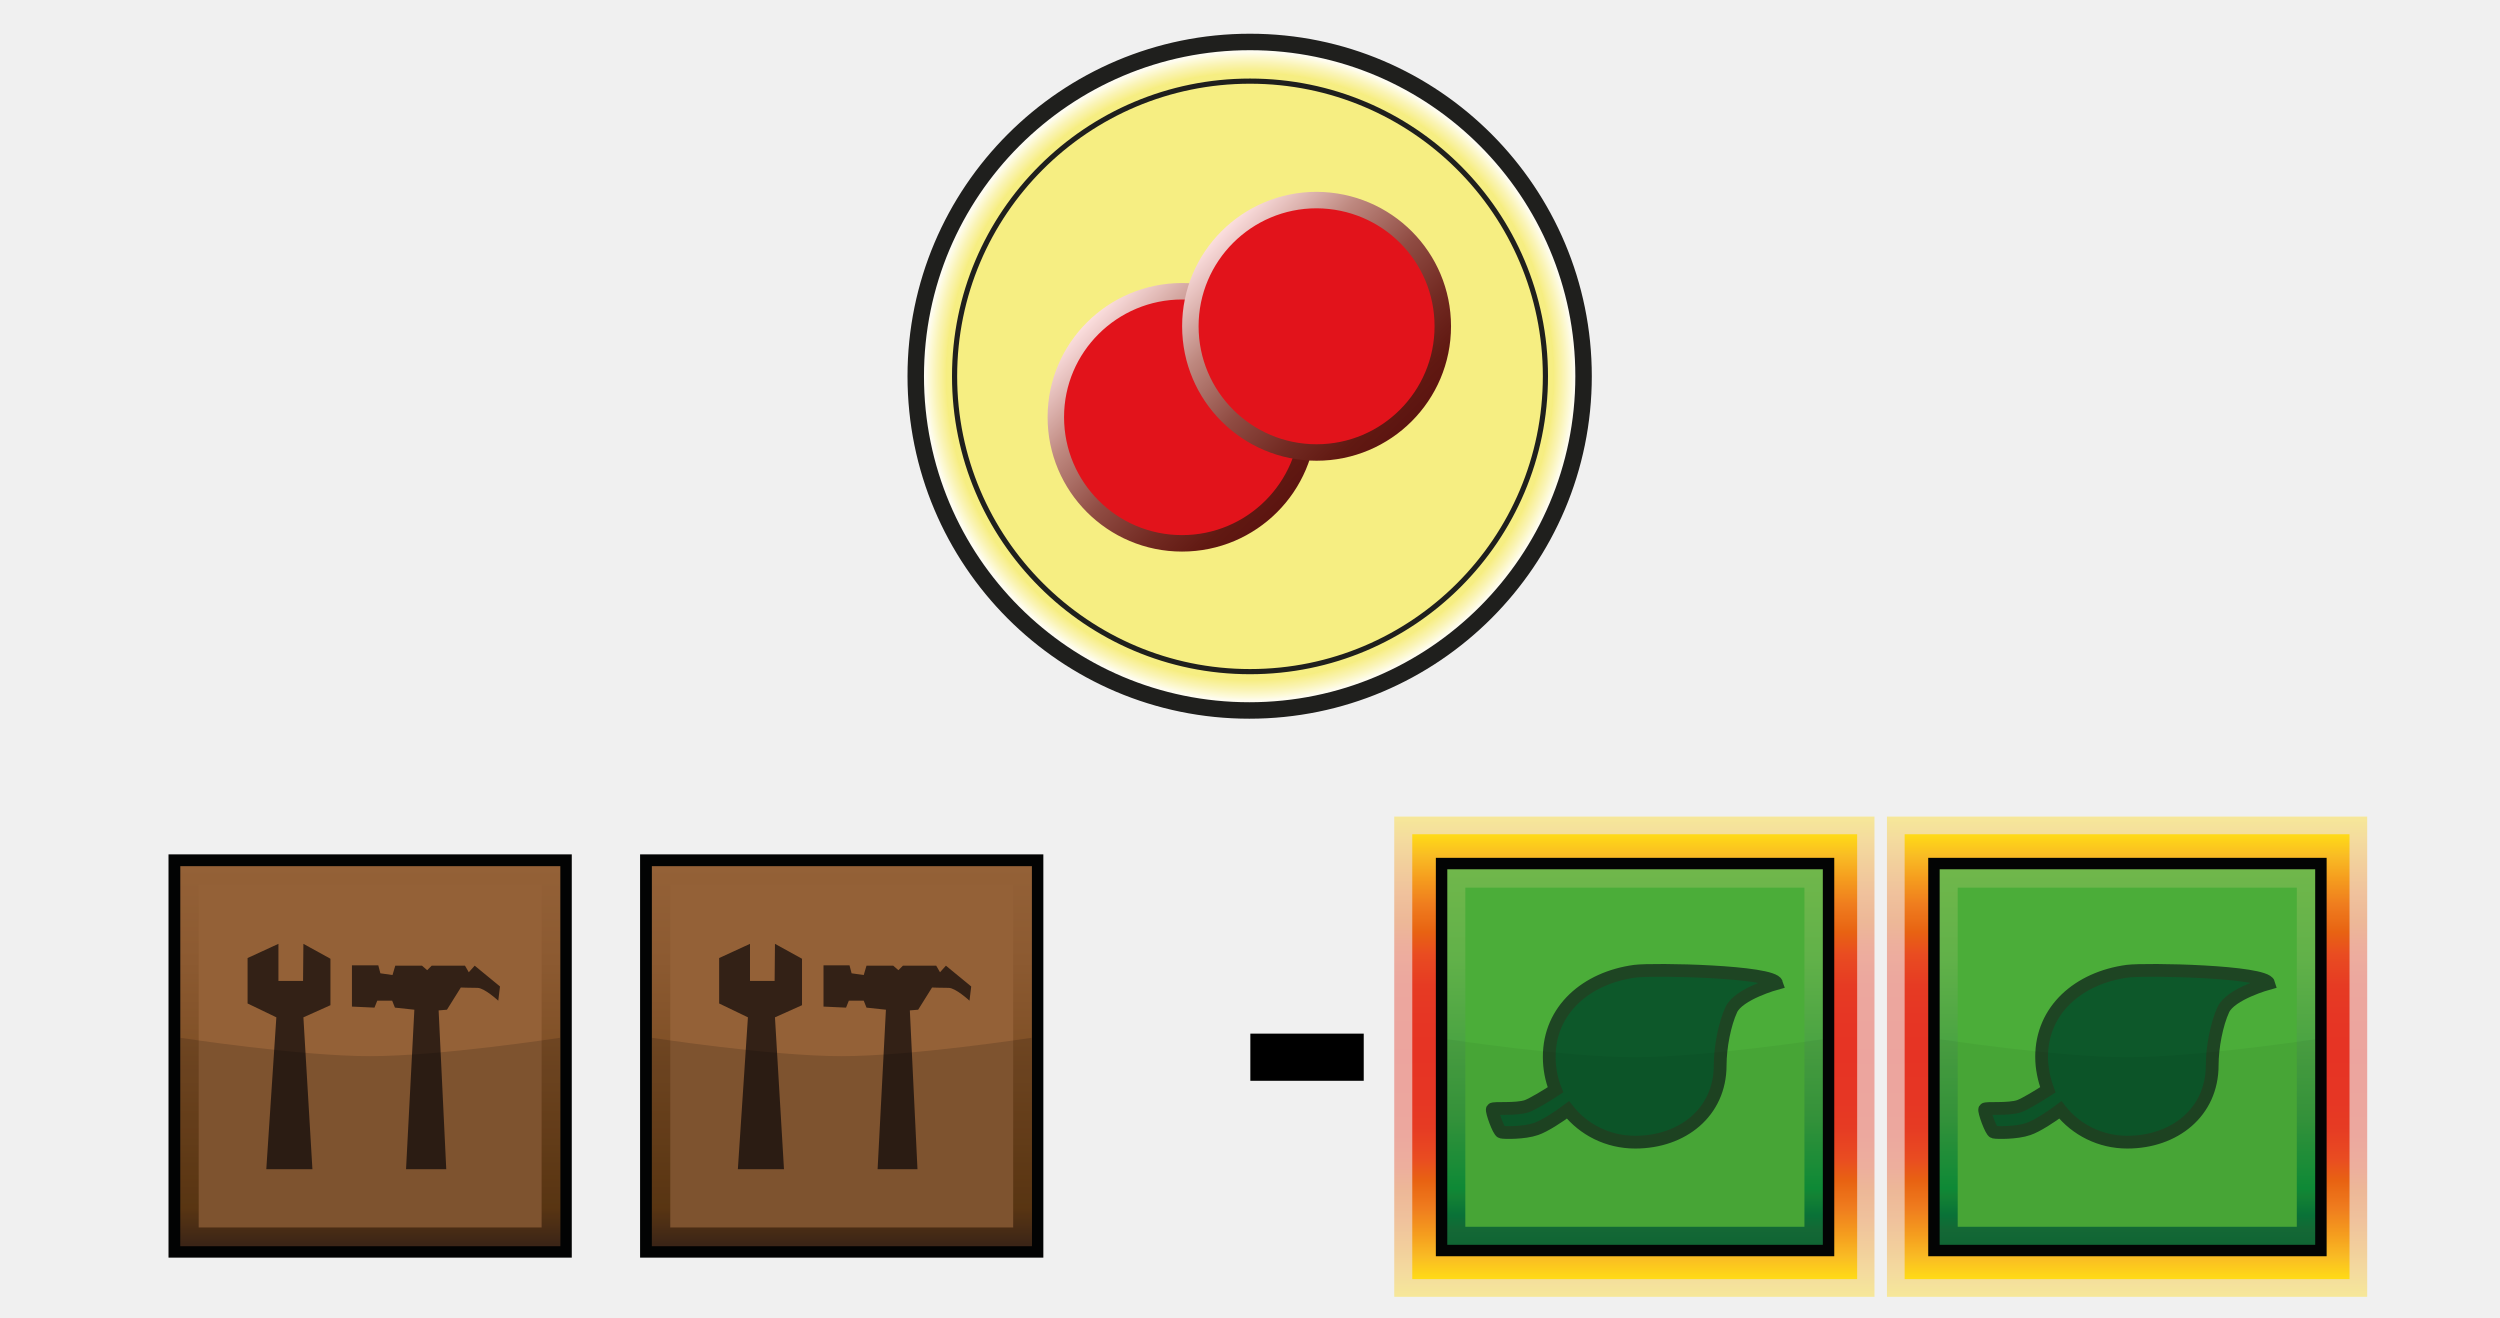
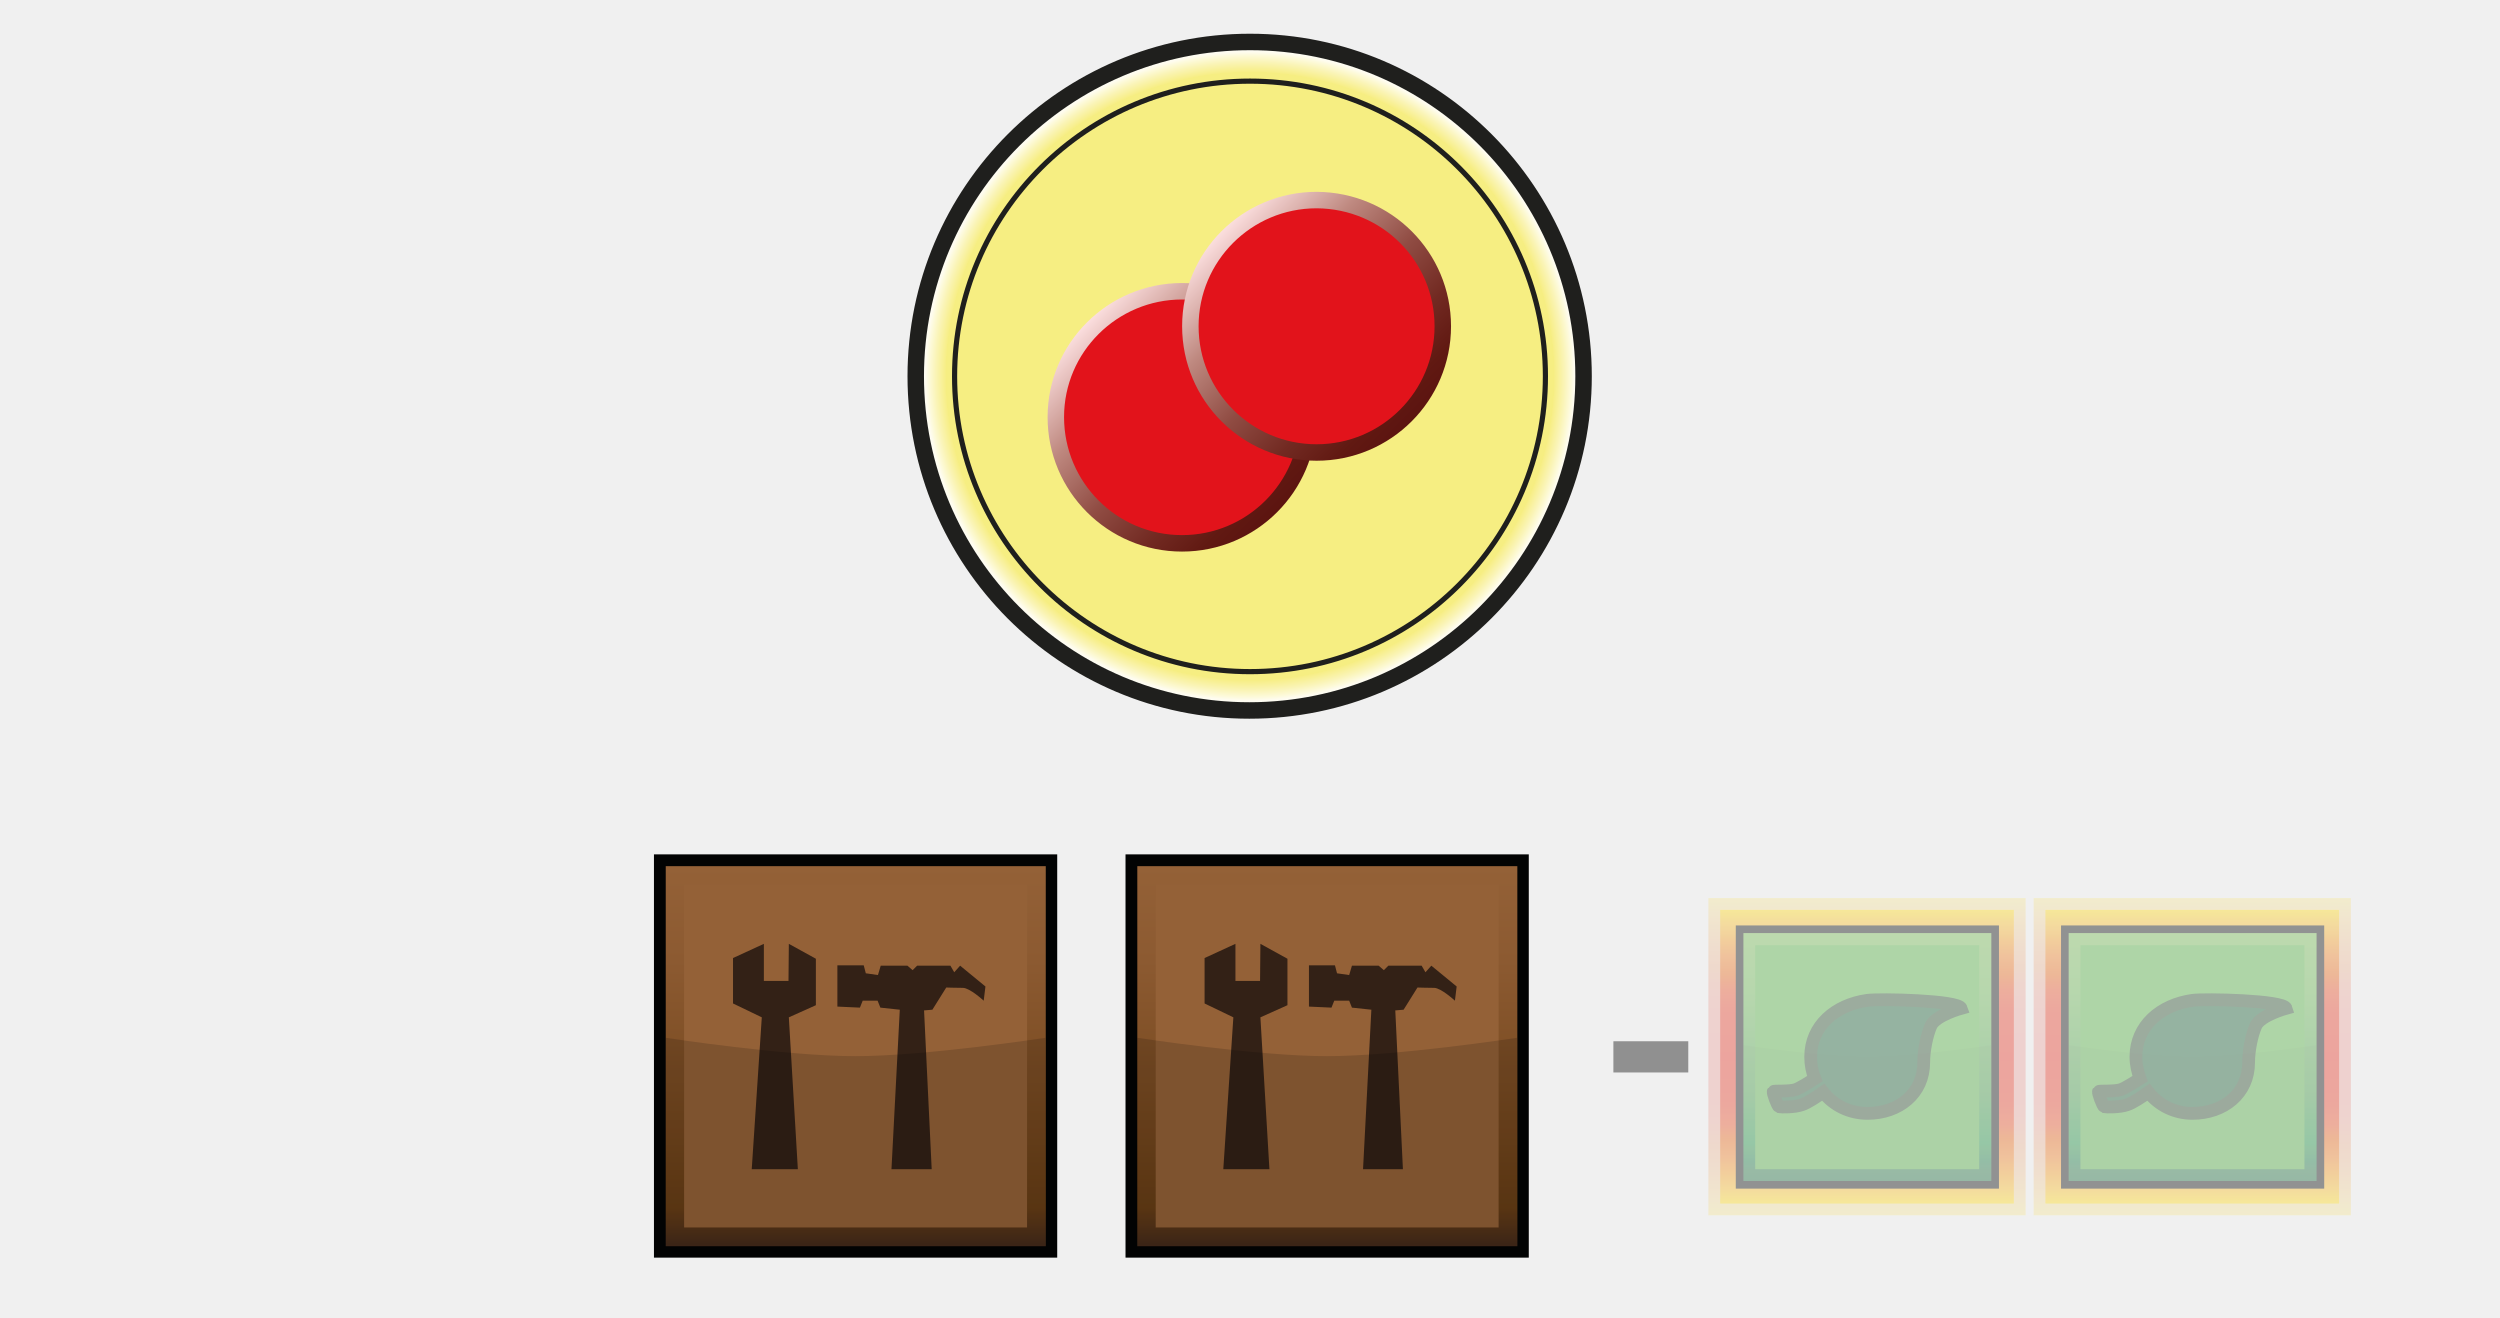
<svg xmlns="http://www.w3.org/2000/svg" version="1.1" id="Layer" x="0px" y="0px" viewBox="0 0 721 379.9" style="enable-background:new 0 0 721 379.9;" xml:space="preserve">
  <style type="text/css">
- 	.st0{opacity:0;fill:#FFFFFF;fill-opacity:0;}
+ 	.st0{fill:#FFFFFF;fill-opacity:0;}
	.st1{fill:#020303;}
	.st2{fill:url(#SVGID_1_);}
	.st3{fill:#946137;}
	.st4{fill:#332116;}
	.st5{opacity:0.15;fill:#020303;enable-background:new    ;}
- 	.st6{opacity:0.4;fill:url(#SVGID_00000082346110312230490810000006758654009905296021_);enable-background:new    ;}
- 	.st7{fill:url(#SVGID_00000088115742810346115040000008966483139006795140_);}
- 	.st8{fill:#030404;}
- 	.st9{fill:url(#SVGID_00000154399504733376187020000002977530618634632355_);}
- 	.st10{fill:#4BAD39;}
- 	.st11{fill:#0D582A;stroke:#1E4523;stroke-width:3.68;stroke-miterlimit:10;}
- 	.st12{opacity:5.000000e-02;fill:#030404;enable-background:new    ;}
- 	.st13{opacity:0.4;fill:url(#SVGID_00000039093172213770340890000015335669864439109514_);enable-background:new    ;}
- 	.st14{fill:url(#SVGID_00000009572295718929154910000009282760868217314711_);}
- 	.st15{fill:url(#SVGID_00000149344438190344280610000018209361015927341456_);}
- 	.st16{fill:url(#SVGID_00000119822986848111615020000005251287887155086727_);}
- 	.st17{fill:url(#SVGID_00000065763645694805305150000006585768459665578149_);}
- 	.st18{fill:none;stroke:#1F1F1D;stroke-width:4.75;stroke-miterlimit:10;}
- 	.st19{fill:none;stroke:#1F1F1D;stroke-width:1.49;stroke-miterlimit:10;}
+ 	.st6{opacity:0.4;}
+ 	.st7{opacity:0.4;fill:url(#SVGID_00000023251285840274911620000013763685203073397645_);enable-background:new    ;}
+ 	.st8{fill:url(#SVGID_00000101102199573999948880000008012851436213904516_);}
+ 	.st9{fill:#030404;}
+ 	.st10{fill:url(#SVGID_00000036954089481945807840000013452449598599162800_);}
+ 	.st11{fill:#4BAD39;}
+ 	.st12{fill:#0D582A;stroke:#1E4523;stroke-width:3.68;stroke-miterlimit:10;}
+ 	.st13{opacity:5.000000e-02;fill:#030404;enable-background:new    ;}
+ 	.st14{opacity:0.4;fill:url(#SVGID_00000005962378280151470200000007835636523559142567_);enable-background:new    ;}
+ 	.st15{fill:url(#SVGID_00000150794530552072274560000008945660328915439259_);}
+ 	.st16{fill:url(#SVGID_00000047760418503376260070000015395626458136478631_);}
+ 	.st17{fill:url(#SVGID_00000117638772171505571320000018291460858499591315_);}
+ 	.st18{fill:url(#SVGID_00000099627187964256229430000018422836420015764360_);}
+ 	.st19{fill:none;stroke:#1F1F1D;stroke-width:4.75;stroke-miterlimit:10;}
+ 	.st20{fill:none;stroke:#1F1F1D;stroke-width:1.49;stroke-miterlimit:10;}
	
- 		.st20{fill:#E2131B;stroke:url(#SVGID_00000005956464798692149750000002375301853427965580_);stroke-width:4.75;stroke-miterlimit:10;}
+ 		.st21{fill:#E2131B;stroke:url(#SVGID_00000134951294688112892710000007202142982211738276_);stroke-width:4.75;stroke-miterlimit:10;}
	
- 		.st21{fill:#E2131B;stroke:url(#SVGID_00000108292027677384371050000001431872917879891082_);stroke-width:4.75;stroke-miterlimit:10;}
+ 		.st22{fill:#E2131B;stroke:url(#SVGID_00000021078953275175661990000001483681556028808334_);stroke-width:4.75;stroke-miterlimit:10;}
</style>
  <rect x="0.5" y="0.5" class="st0" width="720" height="378.9" />
  <g id="steel">
-     <rect x="184.6" y="246.4" class="st1" width="116.3" height="116.3" />
-     <linearGradient id="SVGID_1_" gradientUnits="userSpaceOnUse" x1="-1709.282" y1="-1524.883" x2="-1631.811" y2="-1447.412" gradientTransform="matrix(0.7071 -0.7071 -0.7071 -0.7071 373.1497 -1927.589)">
+     <rect x="324.6" y="246.4" class="st1" width="116.3" height="116.3" />
+     <linearGradient id="SVGID_1_" gradientUnits="userSpaceOnUse" x1="-2032.48" y1="3025.249" x2="-1954.98" y2="2947.75" gradientTransform="matrix(0.7071 -0.7071 0.7071 0.7071 -319.1875 -3217.032)">
      <stop offset="0" style="stop-color:#452B1A" />
      <stop offset="5.000000e-02" style="stop-color:#583519" />
      <stop offset="0.1" style="stop-color:#683E15" />
      <stop offset="0.32" style="stop-color:#76481E" />
      <stop offset="0.75" style="stop-color:#8C5A31" />
      <stop offset="1" style="stop-color:#946137" />
    </linearGradient>
-     <rect x="188" y="249.8" class="st2" width="109.6" height="109.6" />
-     <rect x="193.3" y="255.1" class="st3" width="98.9" height="98.9" />
+     <rect x="328" y="249.8" class="st2" width="109.6" height="109.6" />
+     <rect x="333.3" y="255.1" class="st3" width="98.9" height="98.9" />
    <g>
-       <path class="st4" d="M253.1,337.2l2.4-46l-5.6-0.6l-0.8-2h-4.3l-0.8,2l-6.5-0.3v-11.9h7.5l0.6,2.3l3.5,0.5l0.8-2.7h7.7l1.5,1.3    l1.3-1.3h9.6l1.1,1.9l1.7-1.9l7.3,6l-0.5,4.1c0,0-4-3.7-6-3.7s-4.8-0.1-4.8-0.1l-4,6.4l-2.4,0.2l2.2,45.8L253.1,337.2L253.1,337.2    z" />
-       <polygon class="st4" points="231.3,276.5 223.5,272.2 223.4,282.9 216.3,282.9 216.3,272.2 207.4,276.3 207.4,289.4 215.7,293.4     212.8,337.2 226.1,337.2 223.5,293.4 231.3,289.9   " />
+       <path class="st4" d="M393.1,337.2l2.4-46l-5.6-0.6l-0.8-2h-4.3l-0.8,2l-6.5-0.3v-11.9h7.5l0.6,2.3l3.5,0.5l0.8-2.7h7.7l1.5,1.3    l1.3-1.3h9.6l1.1,1.9l1.7-1.9l7.3,6l-0.5,4.1c0,0-4-3.7-6-3.7s-4.8-0.1-4.8-0.1l-4,6.4l-2.4,0.2l2.2,45.8L393.1,337.2L393.1,337.2    z" />
+       <polygon class="st4" points="371.3,276.5 363.5,272.2 363.4,282.9 356.3,282.9 356.3,272.2 347.4,276.3 347.4,289.4 355.7,293.4     352.8,337.2 366.1,337.2 363.5,293.4 371.3,289.9   " />
    </g>
-     <path id="darker" class="st5" d="M297.5,359.3H188v-60c0,0,34.5,5.3,54.7,5.3s54.8-5.3,54.8-5.3L297.5,359.3L297.5,359.3z" />
-   </g>
-   <g id="plant-2">
-     <linearGradient id="SVGID_00000080897759338571302930000016213837499268743580_" gradientUnits="userSpaceOnUse" x1="471.405" y1="2454.951" x2="471.405" y2="2316.441" gradientTransform="matrix(1 0 0 1 0 -2080.981)">
-       <stop offset="0" style="stop-color:#FFDC15" />
-       <stop offset="0" style="stop-color:#FFDB16" />
-       <stop offset="5.000000e-02" style="stop-color:#F9BB24" />
-       <stop offset="0.1" style="stop-color:#F59D1E" />
-       <stop offset="0.16" style="stop-color:#EF7C1E" />
-       <stop offset="0.22" style="stop-color:#E86312" />
-       <stop offset="0.27" style="stop-color:#E94C21" />
-       <stop offset="0.34" style="stop-color:#E63B23" />
-       <stop offset="0.41" style="stop-color:#E63624" />
-       <stop offset="0.5" style="stop-color:#E63324" />
-       <stop offset="0.59" style="stop-color:#E63624" />
-       <stop offset="0.66" style="stop-color:#E63B23" />
-       <stop offset="0.73" style="stop-color:#E94C21" />
-       <stop offset="0.78" style="stop-color:#E86312" />
-       <stop offset="0.84" style="stop-color:#EF7C1E" />
-       <stop offset="0.9" style="stop-color:#F59D1E" />
-       <stop offset="0.95" style="stop-color:#F9BB24" />
-       <stop offset="1" style="stop-color:#FFDB16" />
-       <stop offset="1" style="stop-color:#FFDC15" />
-     </linearGradient>
-     <rect x="402.1" y="235.5" style="opacity:0.4;fill:url(#SVGID_00000080897759338571302930000016213837499268743580_);enable-background:new    ;" width="138.5" height="138.5" />
-     <linearGradient id="SVGID_00000062870287709712025840000015484245815806897565_" gradientUnits="userSpaceOnUse" x1="471.425" y1="2449.852" x2="471.425" y2="2321.541" gradientTransform="matrix(1 0 0 1 0 -2080.981)">
-       <stop offset="0" style="stop-color:#FFDC15" />
-       <stop offset="0" style="stop-color:#FFDB16" />
-       <stop offset="5.000000e-02" style="stop-color:#F9BB24" />
-       <stop offset="0.1" style="stop-color:#F59D1E" />
-       <stop offset="0.16" style="stop-color:#EF7C1E" />
-       <stop offset="0.22" style="stop-color:#E86312" />
-       <stop offset="0.27" style="stop-color:#E94C21" />
-       <stop offset="0.34" style="stop-color:#E63B23" />
-       <stop offset="0.41" style="stop-color:#E63624" />
-       <stop offset="0.5" style="stop-color:#E63324" />
-       <stop offset="0.59" style="stop-color:#E63624" />
-       <stop offset="0.66" style="stop-color:#E63B23" />
-       <stop offset="0.73" style="stop-color:#E94C21" />
-       <stop offset="0.78" style="stop-color:#E86312" />
-       <stop offset="0.84" style="stop-color:#EF7C1E" />
-       <stop offset="0.9" style="stop-color:#F59D1E" />
-       <stop offset="0.95" style="stop-color:#F9BB24" />
-       <stop offset="1" style="stop-color:#FFDB16" />
-       <stop offset="1" style="stop-color:#FFDC15" />
-     </linearGradient>
-     <rect x="407.3" y="240.6" style="fill:url(#SVGID_00000062870287709712025840000015484245815806897565_);" width="128.3" height="128.3" />
-     <rect x="414.1" y="247.4" class="st8" width="114.9" height="114.9" />
-     <linearGradient id="SVGID_00000080181210914960637170000001651392842341252513_" gradientUnits="userSpaceOnUse" x1="-1546.269" y1="3912.398" x2="-1469.696" y2="3835.825" gradientTransform="matrix(0.7071 -0.7071 0.7071 0.7071 -1201.591 -3500.84)">
+     <path id="darker" class="st5" d="M437.5,359.3H328v-60c0,0,34.5,5.3,54.7,5.3c20.2,0,54.8-5.3,54.8-5.3V359.3L437.5,359.3z" />
+   </g>
+   <g id="plant-2" class="st6">
+     <linearGradient id="SVGID_00000084512733073163810220000006856771686789599921_" gradientUnits="userSpaceOnUse" x1="538.434" y1="-2049.461" x2="538.434" y2="-1958.002" gradientTransform="matrix(1 0 0 -1 0 -1698.981)">
+       <stop offset="0" style="stop-color:#FFDC15" />
+       <stop offset="0" style="stop-color:#FFDB16" />
+       <stop offset="5.000000e-02" style="stop-color:#F9BB24" />
+       <stop offset="0.1" style="stop-color:#F59D1E" />
+       <stop offset="0.16" style="stop-color:#EF7C1E" />
+       <stop offset="0.22" style="stop-color:#E86312" />
+       <stop offset="0.27" style="stop-color:#E94C21" />
+       <stop offset="0.34" style="stop-color:#E63B23" />
+       <stop offset="0.41" style="stop-color:#E63624" />
+       <stop offset="0.5" style="stop-color:#E63324" />
+       <stop offset="0.59" style="stop-color:#E63624" />
+       <stop offset="0.66" style="stop-color:#E63B23" />
+       <stop offset="0.73" style="stop-color:#E94C21" />
+       <stop offset="0.78" style="stop-color:#E86312" />
+       <stop offset="0.84" style="stop-color:#EF7C1E" />
+       <stop offset="0.9" style="stop-color:#F59D1E" />
+       <stop offset="0.95" style="stop-color:#F9BB24" />
+       <stop offset="1" style="stop-color:#FFDB16" />
+       <stop offset="1" style="stop-color:#FFDC15" />
+     </linearGradient>
+     <rect x="492.7" y="259" style="opacity:0.4;fill:url(#SVGID_00000084512733073163810220000006856771686789599921_);enable-background:new    ;" width="91.5" height="91.5" />
+     <linearGradient id="SVGID_00000026845999700597598420000015897747429548781717_" gradientUnits="userSpaceOnUse" x1="538.5" y1="-2046.093" x2="538.5" y2="-1961.37" gradientTransform="matrix(1 0 0 -1 0 -1698.981)">
+       <stop offset="0" style="stop-color:#FFDC15" />
+       <stop offset="0" style="stop-color:#FFDB16" />
+       <stop offset="5.000000e-02" style="stop-color:#F9BB24" />
+       <stop offset="0.1" style="stop-color:#F59D1E" />
+       <stop offset="0.16" style="stop-color:#EF7C1E" />
+       <stop offset="0.22" style="stop-color:#E86312" />
+       <stop offset="0.27" style="stop-color:#E94C21" />
+       <stop offset="0.34" style="stop-color:#E63B23" />
+       <stop offset="0.41" style="stop-color:#E63624" />
+       <stop offset="0.5" style="stop-color:#E63324" />
+       <stop offset="0.59" style="stop-color:#E63624" />
+       <stop offset="0.66" style="stop-color:#E63B23" />
+       <stop offset="0.73" style="stop-color:#E94C21" />
+       <stop offset="0.78" style="stop-color:#E86312" />
+       <stop offset="0.84" style="stop-color:#EF7C1E" />
+       <stop offset="0.9" style="stop-color:#F59D1E" />
+       <stop offset="0.95" style="stop-color:#F9BB24" />
+       <stop offset="1" style="stop-color:#FFDB16" />
+       <stop offset="1" style="stop-color:#FFDC15" />
+     </linearGradient>
+     <rect x="496.1" y="262.4" style="fill:url(#SVGID_00000026845999700597598420000015897747429548781717_);" width="84.7" height="84.7" />
+     <rect x="500.6" y="266.9" class="st9" width="75.9" height="75.9" />
+     <linearGradient id="SVGID_00000041281397593892442250000014544184715703205256_" gradientUnits="userSpaceOnUse" x1="-1908.049" y1="-3886.148" x2="-1857.478" y2="-3835.578" gradientTransform="matrix(0.7071 -0.7071 -0.7071 -0.7071 -860.1478 -3756.502)">
      <stop offset="0" style="stop-color:#116A37" />
      <stop offset="4.000000e-02" style="stop-color:#156D38" />
      <stop offset="8.000000e-02" style="stop-color:#0A783A" />
      <stop offset="0.13" style="stop-color:#148837" />
      <stop offset="0.15" style="stop-color:#0F9039" />
      <stop offset="0.35" style="stop-color:#38993D" />
      <stop offset="0.76" style="stop-color:#61B149" />
      <stop offset="1" style="stop-color:#70B74B" />
    </linearGradient>
-     <rect x="417.4" y="250.7" style="fill:url(#SVGID_00000080181210914960637170000001651392842341252513_);" width="108.3" height="108.3" />
-     <rect x="422.6" y="256" class="st10" width="97.8" height="97.8" />
-     <path id="leaf-2" class="st11" d="M471.5,280.1c-14,1.9-24.7,11.1-24.7,24.7c0,3.3,0.6,6.5,1.8,9.5c-2.6,1.7-6.4,4-8.2,4.7   c-3.2,1.1-9.7,0.4-10,0.9s1.8,6.4,2.6,6.6s6.6,0.3,10-0.9c2.4-0.8,6.7-3.6,9.2-5.5c4.5,5.7,11.5,9.3,19.4,9.3   c13.6,0,24.5-8.6,24.5-22.2c0-5.2,1.3-11.9,3.2-16c2.1-4.6,13.1-7.6,13.1-7.6C511.3,280.1,477,279.4,471.5,280.1L471.5,280.1   L471.5,280.1L471.5,280.1L471.5,280.1z" />
-     <path id="darker-2" class="st12" d="M525.7,359H417.4v-59.3c0,0,34.1,5.2,54.1,5.2s54.2-5.2,54.2-5.2V359z" />
-   </g>
-   <g id="plant-2-2">
-     <linearGradient id="SVGID_00000174583568148705832480000004368878937088630165_" gradientUnits="userSpaceOnUse" x1="613.405" y1="2454.951" x2="613.405" y2="2316.441" gradientTransform="matrix(1 0 0 1 0 -2080.981)">
-       <stop offset="0" style="stop-color:#FFDC15" />
-       <stop offset="0" style="stop-color:#FFDB16" />
-       <stop offset="5.000000e-02" style="stop-color:#F9BB24" />
-       <stop offset="0.1" style="stop-color:#F59D1E" />
-       <stop offset="0.16" style="stop-color:#EF7C1E" />
-       <stop offset="0.22" style="stop-color:#E86312" />
-       <stop offset="0.27" style="stop-color:#E94C21" />
-       <stop offset="0.34" style="stop-color:#E63B23" />
-       <stop offset="0.41" style="stop-color:#E63624" />
-       <stop offset="0.5" style="stop-color:#E63324" />
-       <stop offset="0.59" style="stop-color:#E63624" />
-       <stop offset="0.66" style="stop-color:#E63B23" />
-       <stop offset="0.73" style="stop-color:#E94C21" />
-       <stop offset="0.78" style="stop-color:#E86312" />
-       <stop offset="0.84" style="stop-color:#EF7C1E" />
-       <stop offset="0.9" style="stop-color:#F59D1E" />
-       <stop offset="0.95" style="stop-color:#F9BB24" />
-       <stop offset="1" style="stop-color:#FFDB16" />
-       <stop offset="1" style="stop-color:#FFDC15" />
-     </linearGradient>
-     <rect x="544.2" y="235.5" style="opacity:0.4;fill:url(#SVGID_00000174583568148705832480000004368878937088630165_);enable-background:new    ;" width="138.5" height="138.5" />
-     <linearGradient id="SVGID_00000154426984928378653650000012521617497971064460_" gradientUnits="userSpaceOnUse" x1="613.425" y1="2449.852" x2="613.425" y2="2321.541" gradientTransform="matrix(1 0 0 1 0 -2080.981)">
-       <stop offset="0" style="stop-color:#FFDC15" />
-       <stop offset="0" style="stop-color:#FFDB16" />
-       <stop offset="5.000000e-02" style="stop-color:#F9BB24" />
-       <stop offset="0.1" style="stop-color:#F59D1E" />
-       <stop offset="0.16" style="stop-color:#EF7C1E" />
-       <stop offset="0.22" style="stop-color:#E86312" />
-       <stop offset="0.27" style="stop-color:#E94C21" />
-       <stop offset="0.34" style="stop-color:#E63B23" />
-       <stop offset="0.41" style="stop-color:#E63624" />
-       <stop offset="0.5" style="stop-color:#E63324" />
-       <stop offset="0.59" style="stop-color:#E63624" />
-       <stop offset="0.66" style="stop-color:#E63B23" />
-       <stop offset="0.73" style="stop-color:#E94C21" />
-       <stop offset="0.78" style="stop-color:#E86312" />
-       <stop offset="0.84" style="stop-color:#EF7C1E" />
-       <stop offset="0.9" style="stop-color:#F59D1E" />
-       <stop offset="0.95" style="stop-color:#F9BB24" />
-       <stop offset="1" style="stop-color:#FFDB16" />
-       <stop offset="1" style="stop-color:#FFDC15" />
-     </linearGradient>
-     <rect x="549.3" y="240.6" style="fill:url(#SVGID_00000154426984928378653650000012521617497971064460_);" width="128.3" height="128.3" />
-     <rect x="556.1" y="247.4" class="st8" width="114.9" height="114.9" />
-     <linearGradient id="SVGID_00000117666968269234470900000002272579438179318436_" gradientUnits="userSpaceOnUse" x1="-1445.859" y1="4012.807" x2="-1369.287" y2="3936.234" gradientTransform="matrix(0.7071 -0.7071 0.7071 0.7071 -1201.591 -3500.84)">
+     <rect x="502.8" y="269.1" style="fill:url(#SVGID_00000041281397593892442250000014544184715703205256_);" width="71.5" height="71.5" />
+     <rect x="506.2" y="272.6" class="st11" width="64.6" height="64.6" />
+     <path id="leaf-2" class="st12" d="M538.5,288.5c-9.2,1.3-16.3,7.3-16.3,16.3c0,2.2,0.4,4.3,1.2,6.3c-1.7,1.1-4.2,2.6-5.4,3.1   c-2.1,0.7-6.4,0.3-6.6,0.6c-0.2,0.3,1.2,4.2,1.7,4.4c0.5,0.1,4.4,0.2,6.6-0.6c1.6-0.5,4.4-2.4,6.1-3.6c3,3.8,7.6,6.1,12.8,6.1   c9,0,16.2-5.7,16.2-14.7c0-3.4,0.9-7.9,2.1-10.6c1.4-3,8.7-5,8.7-5C564.8,288.5,542.2,288,538.5,288.5L538.5,288.5L538.5,288.5   L538.5,288.5L538.5,288.5z" />
+     <path id="darker-2" class="st13" d="M574.3,340.6h-71.5v-39.2c0,0,22.5,3.4,35.7,3.4s35.8-3.4,35.8-3.4V340.6z" />
+   </g>
+   <g id="plant-2-2" class="st6">
+     <linearGradient id="SVGID_00000173878015849772442640000010431359001429078445_" gradientUnits="userSpaceOnUse" x1="632.27" y1="-2049.461" x2="632.27" y2="-1958.002" gradientTransform="matrix(1 0 0 -1 0 -1698.981)">
+       <stop offset="0" style="stop-color:#FFDC15" />
+       <stop offset="0" style="stop-color:#FFDB16" />
+       <stop offset="5.000000e-02" style="stop-color:#F9BB24" />
+       <stop offset="0.1" style="stop-color:#F59D1E" />
+       <stop offset="0.16" style="stop-color:#EF7C1E" />
+       <stop offset="0.22" style="stop-color:#E86312" />
+       <stop offset="0.27" style="stop-color:#E94C21" />
+       <stop offset="0.34" style="stop-color:#E63B23" />
+       <stop offset="0.41" style="stop-color:#E63624" />
+       <stop offset="0.5" style="stop-color:#E63324" />
+       <stop offset="0.59" style="stop-color:#E63624" />
+       <stop offset="0.66" style="stop-color:#E63B23" />
+       <stop offset="0.73" style="stop-color:#E94C21" />
+       <stop offset="0.78" style="stop-color:#E86312" />
+       <stop offset="0.84" style="stop-color:#EF7C1E" />
+       <stop offset="0.9" style="stop-color:#F59D1E" />
+       <stop offset="0.95" style="stop-color:#F9BB24" />
+       <stop offset="1" style="stop-color:#FFDB16" />
+       <stop offset="1" style="stop-color:#FFDC15" />
+     </linearGradient>
+     <rect x="586.5" y="259" style="opacity:0.4;fill:url(#SVGID_00000173878015849772442640000010431359001429078445_);enable-background:new    ;" width="91.5" height="91.5" />
+     <linearGradient id="SVGID_00000102510051414070025580000005446044637909121706_" gradientUnits="userSpaceOnUse" x1="632.27" y1="-2046.093" x2="632.27" y2="-1961.37" gradientTransform="matrix(1 0 0 -1 0 -1698.981)">
+       <stop offset="0" style="stop-color:#FFDC15" />
+       <stop offset="0" style="stop-color:#FFDB16" />
+       <stop offset="5.000000e-02" style="stop-color:#F9BB24" />
+       <stop offset="0.1" style="stop-color:#F59D1E" />
+       <stop offset="0.16" style="stop-color:#EF7C1E" />
+       <stop offset="0.22" style="stop-color:#E86312" />
+       <stop offset="0.27" style="stop-color:#E94C21" />
+       <stop offset="0.34" style="stop-color:#E63B23" />
+       <stop offset="0.41" style="stop-color:#E63624" />
+       <stop offset="0.5" style="stop-color:#E63324" />
+       <stop offset="0.59" style="stop-color:#E63624" />
+       <stop offset="0.66" style="stop-color:#E63B23" />
+       <stop offset="0.73" style="stop-color:#E94C21" />
+       <stop offset="0.78" style="stop-color:#E86312" />
+       <stop offset="0.84" style="stop-color:#EF7C1E" />
+       <stop offset="0.9" style="stop-color:#F59D1E" />
+       <stop offset="0.95" style="stop-color:#F9BB24" />
+       <stop offset="1" style="stop-color:#FFDB16" />
+       <stop offset="1" style="stop-color:#FFDC15" />
+     </linearGradient>
+     <rect x="589.9" y="262.4" style="fill:url(#SVGID_00000102510051414070025580000005446044637909121706_);" width="84.7" height="84.7" />
+     <rect x="594.4" y="266.9" class="st9" width="75.9" height="75.9" />
+     <linearGradient id="SVGID_00000069366046418886005680000003910288821163581328_" gradientUnits="userSpaceOnUse" x1="-1841.743" y1="-3952.455" x2="-1791.172" y2="-3901.884" gradientTransform="matrix(0.7071 -0.7071 -0.7071 -0.7071 -860.1478 -3756.502)">
      <stop offset="0" style="stop-color:#116A37" />
      <stop offset="4.000000e-02" style="stop-color:#156D38" />
      <stop offset="8.000000e-02" style="stop-color:#0A783A" />
      <stop offset="0.13" style="stop-color:#148837" />
      <stop offset="0.15" style="stop-color:#0F9039" />
      <stop offset="0.35" style="stop-color:#38993D" />
      <stop offset="0.76" style="stop-color:#61B149" />
      <stop offset="1" style="stop-color:#70B74B" />
    </linearGradient>
-     <rect x="559.4" y="250.7" style="fill:url(#SVGID_00000117666968269234470900000002272579438179318436_);" width="108.3" height="108.3" />
-     <rect x="564.6" y="256" class="st10" width="97.8" height="97.8" />
-     <path id="leaf-2-2" class="st11" d="M613.5,280.1c-14,1.9-24.7,11.1-24.7,24.7c0,3.3,0.7,6.5,1.8,9.5c-2.6,1.7-6.4,4-8.2,4.7   c-3.2,1.1-9.7,0.4-10,0.9s1.8,6.4,2.6,6.6s6.6,0.3,10-0.9c2.4-0.8,6.7-3.6,9.2-5.5c4.5,5.7,11.5,9.3,19.3,9.3   c13.6,0,24.5-8.6,24.5-22.2c0-5.2,1.3-11.9,3.2-16c2.1-4.6,13.1-7.6,13.1-7.6C653.3,280.1,619,279.4,613.5,280.1L613.5,280.1   L613.5,280.1L613.5,280.1L613.5,280.1z" />
-     <path id="darker-2-2" class="st12" d="M667.7,359H559.4v-59.3c0,0,34.1,5.2,54.1,5.2s54.2-5.2,54.2-5.2V359z" />
+     <rect x="596.6" y="269.1" style="fill:url(#SVGID_00000069366046418886005680000003910288821163581328_);" width="71.5" height="71.5" />
+     <rect x="600" y="272.6" class="st11" width="64.6" height="64.6" />
+     <path id="leaf-2-2" class="st12" d="M632.3,288.5c-9.2,1.3-16.3,7.3-16.3,16.3c0,2.2,0.5,4.3,1.2,6.3c-1.7,1.1-4.2,2.6-5.4,3.1   c-2.1,0.7-6.4,0.3-6.6,0.6c-0.2,0.3,1.2,4.2,1.7,4.4c0.5,0.1,4.4,0.2,6.6-0.6c1.6-0.5,4.4-2.4,6.1-3.6c3,3.8,7.6,6.1,12.7,6.1   c9,0,16.2-5.7,16.2-14.7c0-3.4,0.9-7.9,2.1-10.6c1.4-3,8.7-5,8.7-5C658.6,288.5,635.9,288,632.3,288.5L632.3,288.5L632.3,288.5   L632.3,288.5L632.3,288.5z" />
+     <path id="darker-2-2" class="st13" d="M668.1,340.6h-71.5v-39.2c0,0,22.5,3.4,35.7,3.4c13.2,0,35.8-3.4,35.8-3.4V340.6z" />
  </g>
  <g id="steel-2">
-     <rect x="48.6" y="246.4" class="st1" width="116.3" height="116.3" />
-     <linearGradient id="SVGID_00000034783474573229264290000013782896068682156688_" gradientUnits="userSpaceOnUse" x1="-1805.453" y1="-1428.716" x2="-1727.972" y2="-1351.245" gradientTransform="matrix(0.7071 -0.7071 -0.7071 -0.7071 373.1497 -1927.589)">
+     <rect x="188.6" y="246.4" class="st1" width="116.3" height="116.3" />
+     <linearGradient id="SVGID_00000043420838426082254020000015460139770966724008_" gradientUnits="userSpaceOnUse" x1="-2128.652" y1="2929.082" x2="-2051.143" y2="2851.582" gradientTransform="matrix(0.7071 -0.7071 0.7071 0.7071 -319.1875 -3217.032)">
      <stop offset="0" style="stop-color:#452B1A" />
      <stop offset="5.000000e-02" style="stop-color:#583519" />
      <stop offset="0.1" style="stop-color:#683E15" />
      <stop offset="0.32" style="stop-color:#76481E" />
      <stop offset="0.75" style="stop-color:#8C5A31" />
      <stop offset="1" style="stop-color:#946137" />
    </linearGradient>
-     <rect x="52" y="249.8" style="fill:url(#SVGID_00000034783474573229264290000013782896068682156688_);" width="109.6" height="109.6" />
-     <rect x="57.3" y="255.1" class="st3" width="98.9" height="98.9" />
+     <rect x="192" y="249.8" style="fill:url(#SVGID_00000043420838426082254020000015460139770966724008_);" width="109.6" height="109.6" />
+     <rect x="197.3" y="255.1" class="st3" width="98.9" height="98.9" />
    <g>
-       <path class="st4" d="M117.1,337.2l2.4-46l-5.6-0.6l-0.8-2h-4.3l-0.8,2l-6.5-0.3v-11.9h7.6l0.6,2.3l3.5,0.5l0.8-2.7h7.7l1.5,1.3    l1.3-1.3h9.6l1.1,1.9l1.7-1.9l7.3,6l-0.5,4.1c0,0-4-3.7-6-3.7s-4.8-0.1-4.8-0.1l-4,6.4l-2.4,0.2l2.2,45.8L117.1,337.2L117.1,337.2    z" />
-       <polygon class="st4" points="95.3,276.5 87.5,272.2 87.4,282.9 80.3,282.9 80.3,272.2 71.4,276.3 71.4,289.4 79.7,293.4     76.8,337.2 90.1,337.2 87.5,293.4 95.3,289.9   " />
+       <path class="st4" d="M257.1,337.2l2.4-46l-5.6-0.6l-0.8-2h-4.3l-0.8,2l-6.5-0.3v-11.9h7.6l0.6,2.3l3.5,0.5l0.8-2.7h7.7l1.5,1.3    l1.3-1.3h9.6l1.1,1.9l1.7-1.9l7.3,6l-0.5,4.1c0,0-4-3.7-6-3.7s-4.8-0.1-4.8-0.1l-4,6.4l-2.4,0.2l2.2,45.8L257.1,337.2L257.1,337.2    z" />
+       <polygon class="st4" points="235.3,276.5 227.5,272.2 227.4,282.9 220.3,282.9 220.3,272.2 211.4,276.3 211.4,289.4 219.7,293.4     216.8,337.2 230.1,337.2 227.5,293.4 235.3,289.9   " />
    </g>
-     <path id="darker-2_00000049902544138085294640000015128927791989562505_" class="st5" d="M161.5,359.3H52v-60   c0,0,34.5,5.3,54.7,5.3s54.8-5.3,54.8-5.3L161.5,359.3L161.5,359.3z" />
+     <path id="darker-2_00000049902544138085294640000015128927791989562505_" class="st5" d="M301.5,359.3H192v-60   c0,0,34.5,5.3,54.7,5.3s54.8-5.3,54.8-5.3V359.3L301.5,359.3z" />
  </g>
  <g id="oxIcon">
-     <radialGradient id="SVGID_00000078767720906726062910000016412985232692811171_" cx="360.5" cy="20.727" r="96.377" gradientTransform="matrix(1 0 0 -1 0 129.2616)" gradientUnits="userSpaceOnUse">
+     <radialGradient id="SVGID_00000074443186858704826730000007515759255822308527_" cx="360.5" cy="1059.238" r="96.4" gradientTransform="matrix(1 0 0 1 0 -950.7384)" gradientUnits="userSpaceOnUse">
      <stop offset="0" style="stop-color:#F6EE82" />
      <stop offset="0.78" style="stop-color:#F6EE82" />
      <stop offset="0.91" style="stop-color:#F6EE82" />
      <stop offset="0.91" style="stop-color:#F7EE85" />
      <stop offset="0.94" style="stop-color:#FAF4B6" />
      <stop offset="0.96" style="stop-color:#FDFADA" />
      <stop offset="0.97" style="stop-color:#FEFCEF" />
      <stop offset="0.99" style="stop-color:#FFFFFD" />
      <stop offset="1" style="stop-color:#FFFFFF" />
    </radialGradient>
-     <path style="fill:url(#SVGID_00000078767720906726062910000016412985232692811171_);" d="M456.9,108.5c0,53.2-43.2,96.4-96.4,96.4   s-96.4-43.2-96.4-96.4s43.2-96.4,96.4-96.4C413.7,12.3,456.9,55.3,456.9,108.5L456.9,108.5z" />
-     <path class="st18" d="M456.7,108.5c0,53.2-43.2,96.4-96.4,96.4s-96.2-43.2-96.2-96.4s43.2-96.4,96.4-96.4S456.7,55.5,456.7,108.5   L456.7,108.5z" />
-     <path class="st19" d="M445.7,108.5c0,47.1-38.2,85.2-85.2,85.2s-85.2-38.2-85.2-85.2s38.2-85.1,85.2-85.1S445.7,61.5,445.7,108.5z" />
-     <linearGradient id="SVGID_00000181067774836410576390000007243412090363867271_" gradientUnits="userSpaceOnUse" x1="368.341" y1="-18.454" x2="313.569" y2="36.327" gradientTransform="matrix(1 0 0 -1 0 129.2616)">
+     <path style="fill:url(#SVGID_00000074443186858704826730000007515759255822308527_);" d="M456.9,108.5c0,53.2-43.2,96.4-96.4,96.4   s-96.4-43.2-96.4-96.4s43.2-96.4,96.4-96.4C413.7,12.3,456.9,55.3,456.9,108.5L456.9,108.5z" />
+     <path class="st19" d="M456.7,108.5c0,53.2-43.2,96.4-96.4,96.4s-96.2-43.2-96.2-96.4s43.2-96.4,96.4-96.4S456.7,55.5,456.7,108.5   L456.7,108.5z" />
+     <path class="st20" d="M445.7,108.5c0,47.1-38.2,85.2-85.2,85.2s-85.2-38.2-85.2-85.2s38.2-85.1,85.2-85.1S445.7,61.5,445.7,108.5z" />
+     <linearGradient id="SVGID_00000070811662865993321120000005024026259878804405_" gradientUnits="userSpaceOnUse" x1="368.302" y1="1098.47" x2="313.517" y2="1043.675" gradientTransform="matrix(1 0 0 1 0 -950.7384)">
      <stop offset="0" style="stop-color:#5C1410" />
      <stop offset="0.1" style="stop-color:#611912" />
      <stop offset="0.26" style="stop-color:#722A22" />
      <stop offset="0.48" style="stop-color:#904C43" />
      <stop offset="0.73" style="stop-color:#BE887F" />
      <stop offset="1" style="stop-color:#FBDEDE" />
    </linearGradient>
-     <path style="fill:#E2131B;stroke:url(#SVGID_00000181067774836410576390000007243412090363867271_);stroke-width:4.75;stroke-miterlimit:10;" d="   M377.3,120.3c0,20.1-16.3,36.4-36.4,36.4s-36.4-16.3-36.4-36.4S320.9,84,340.9,84C361.1,84,377.3,100.3,377.3,120.3z" />
-     <linearGradient id="SVGID_00000121971351237910379750000001322088616015833485_" gradientUnits="userSpaceOnUse" x1="407.153" y1="7.748" x2="352.377" y2="62.525" gradientTransform="matrix(1 0 0 -1 0 129.2616)">
+     <path style="fill:#E2131B;stroke:url(#SVGID_00000070811662865993321120000005024026259878804405_);stroke-width:4.75;stroke-miterlimit:10;" d="   M377.3,120.3c0,20.1-16.3,36.4-36.4,36.4s-36.4-16.3-36.4-36.4S320.9,84,340.9,84C361.1,84,377.3,100.3,377.3,120.3z" />
+     <linearGradient id="SVGID_00000120526005253553293990000009654573323160777603_" gradientUnits="userSpaceOnUse" x1="407.117" y1="1072.255" x2="352.341" y2="1017.479" gradientTransform="matrix(1 0 0 1 0 -950.7384)">
      <stop offset="0" style="stop-color:#5C1410" />
      <stop offset="0.1" style="stop-color:#611912" />
      <stop offset="0.26" style="stop-color:#722A22" />
      <stop offset="0.48" style="stop-color:#904C43" />
      <stop offset="0.73" style="stop-color:#BE887F" />
      <stop offset="1" style="stop-color:#FBDEDE" />
    </linearGradient>
-     <path style="fill:#E2131B;stroke:url(#SVGID_00000121971351237910379750000001322088616015833485_);stroke-width:4.75;stroke-miterlimit:10;" d="   M416.1,94.1c0,20.1-16.3,36.4-36.4,36.4s-36.4-16.3-36.4-36.4s16.3-36.4,36.4-36.4C400,57.8,416.1,74.1,416.1,94.1z" />
-   </g>
-   <path d="M360.6,311.7v-13.6h32.7v13.6H360.6z" />
+     <path style="fill:#E2131B;stroke:url(#SVGID_00000120526005253553293990000009654573323160777603_);stroke-width:4.75;stroke-miterlimit:10;" d="   M416.1,94.1c0,20.1-16.3,36.4-36.4,36.4s-36.4-16.3-36.4-36.4s16.3-36.4,36.4-36.4C400,57.8,416.1,74.1,416.1,94.1z" />
+   </g>
+   <path class="st6" d="M465.3,309.3v-9h21.6v9H465.3z" />
</svg>
